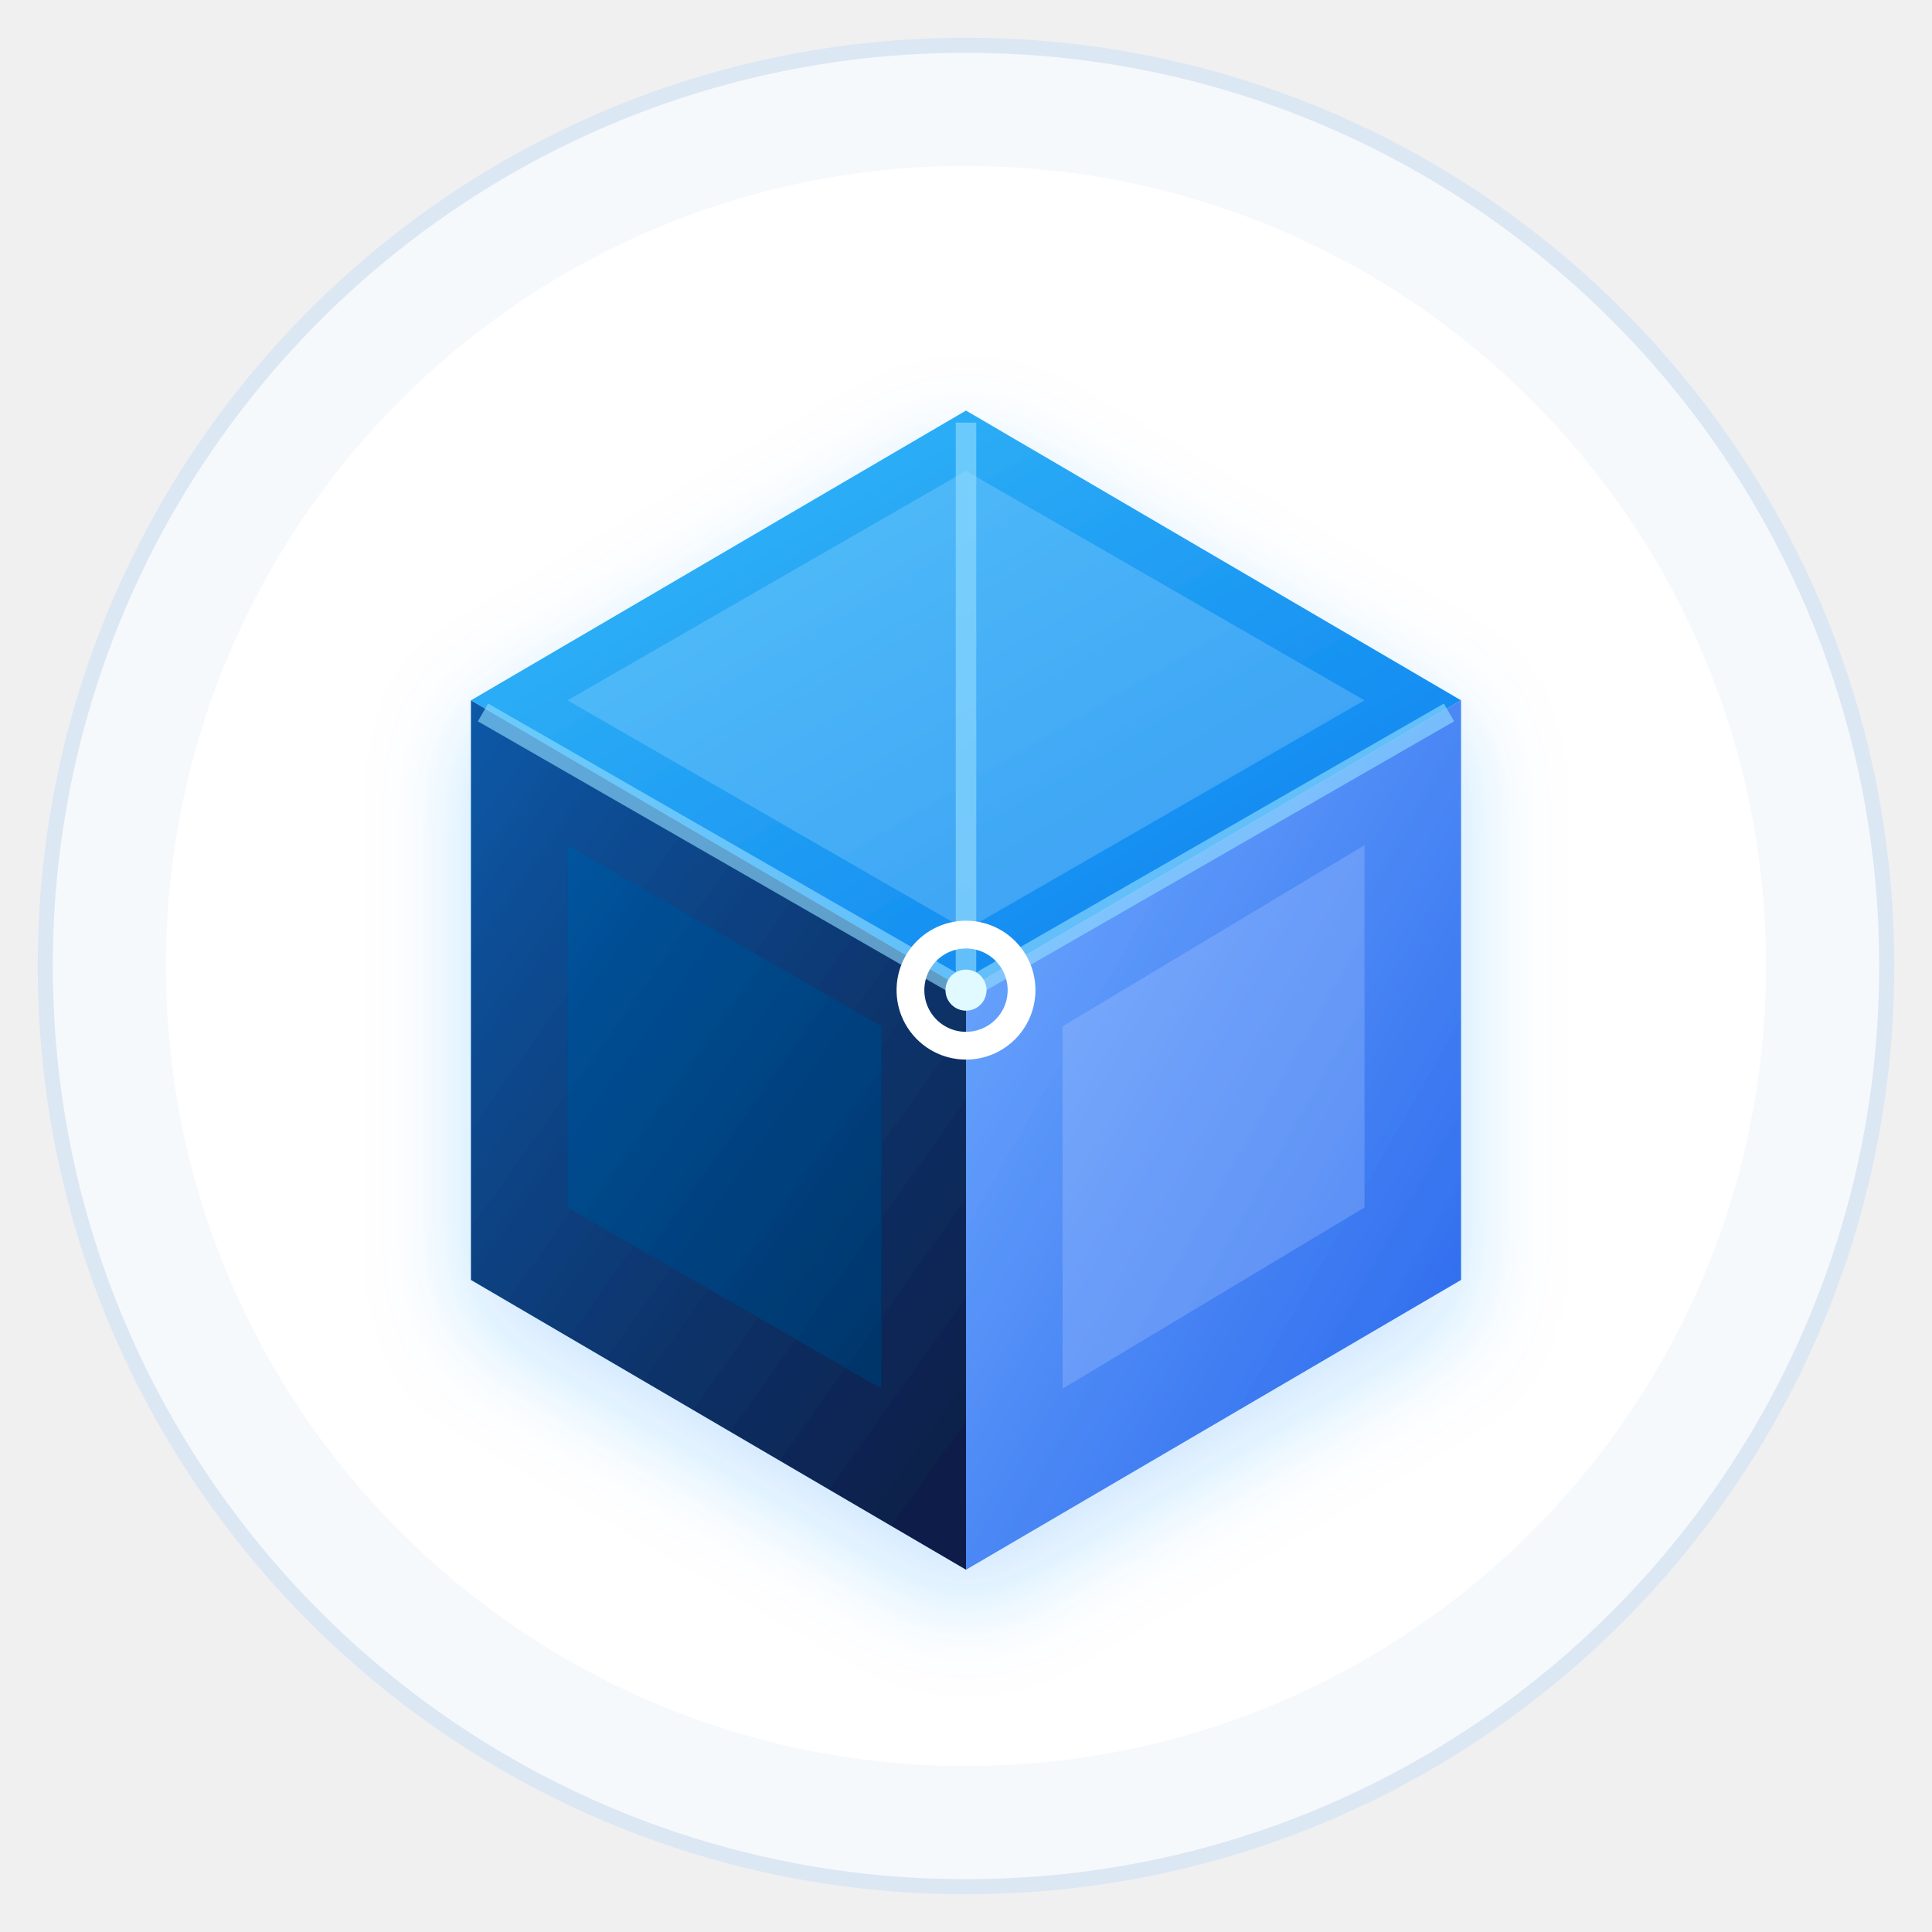
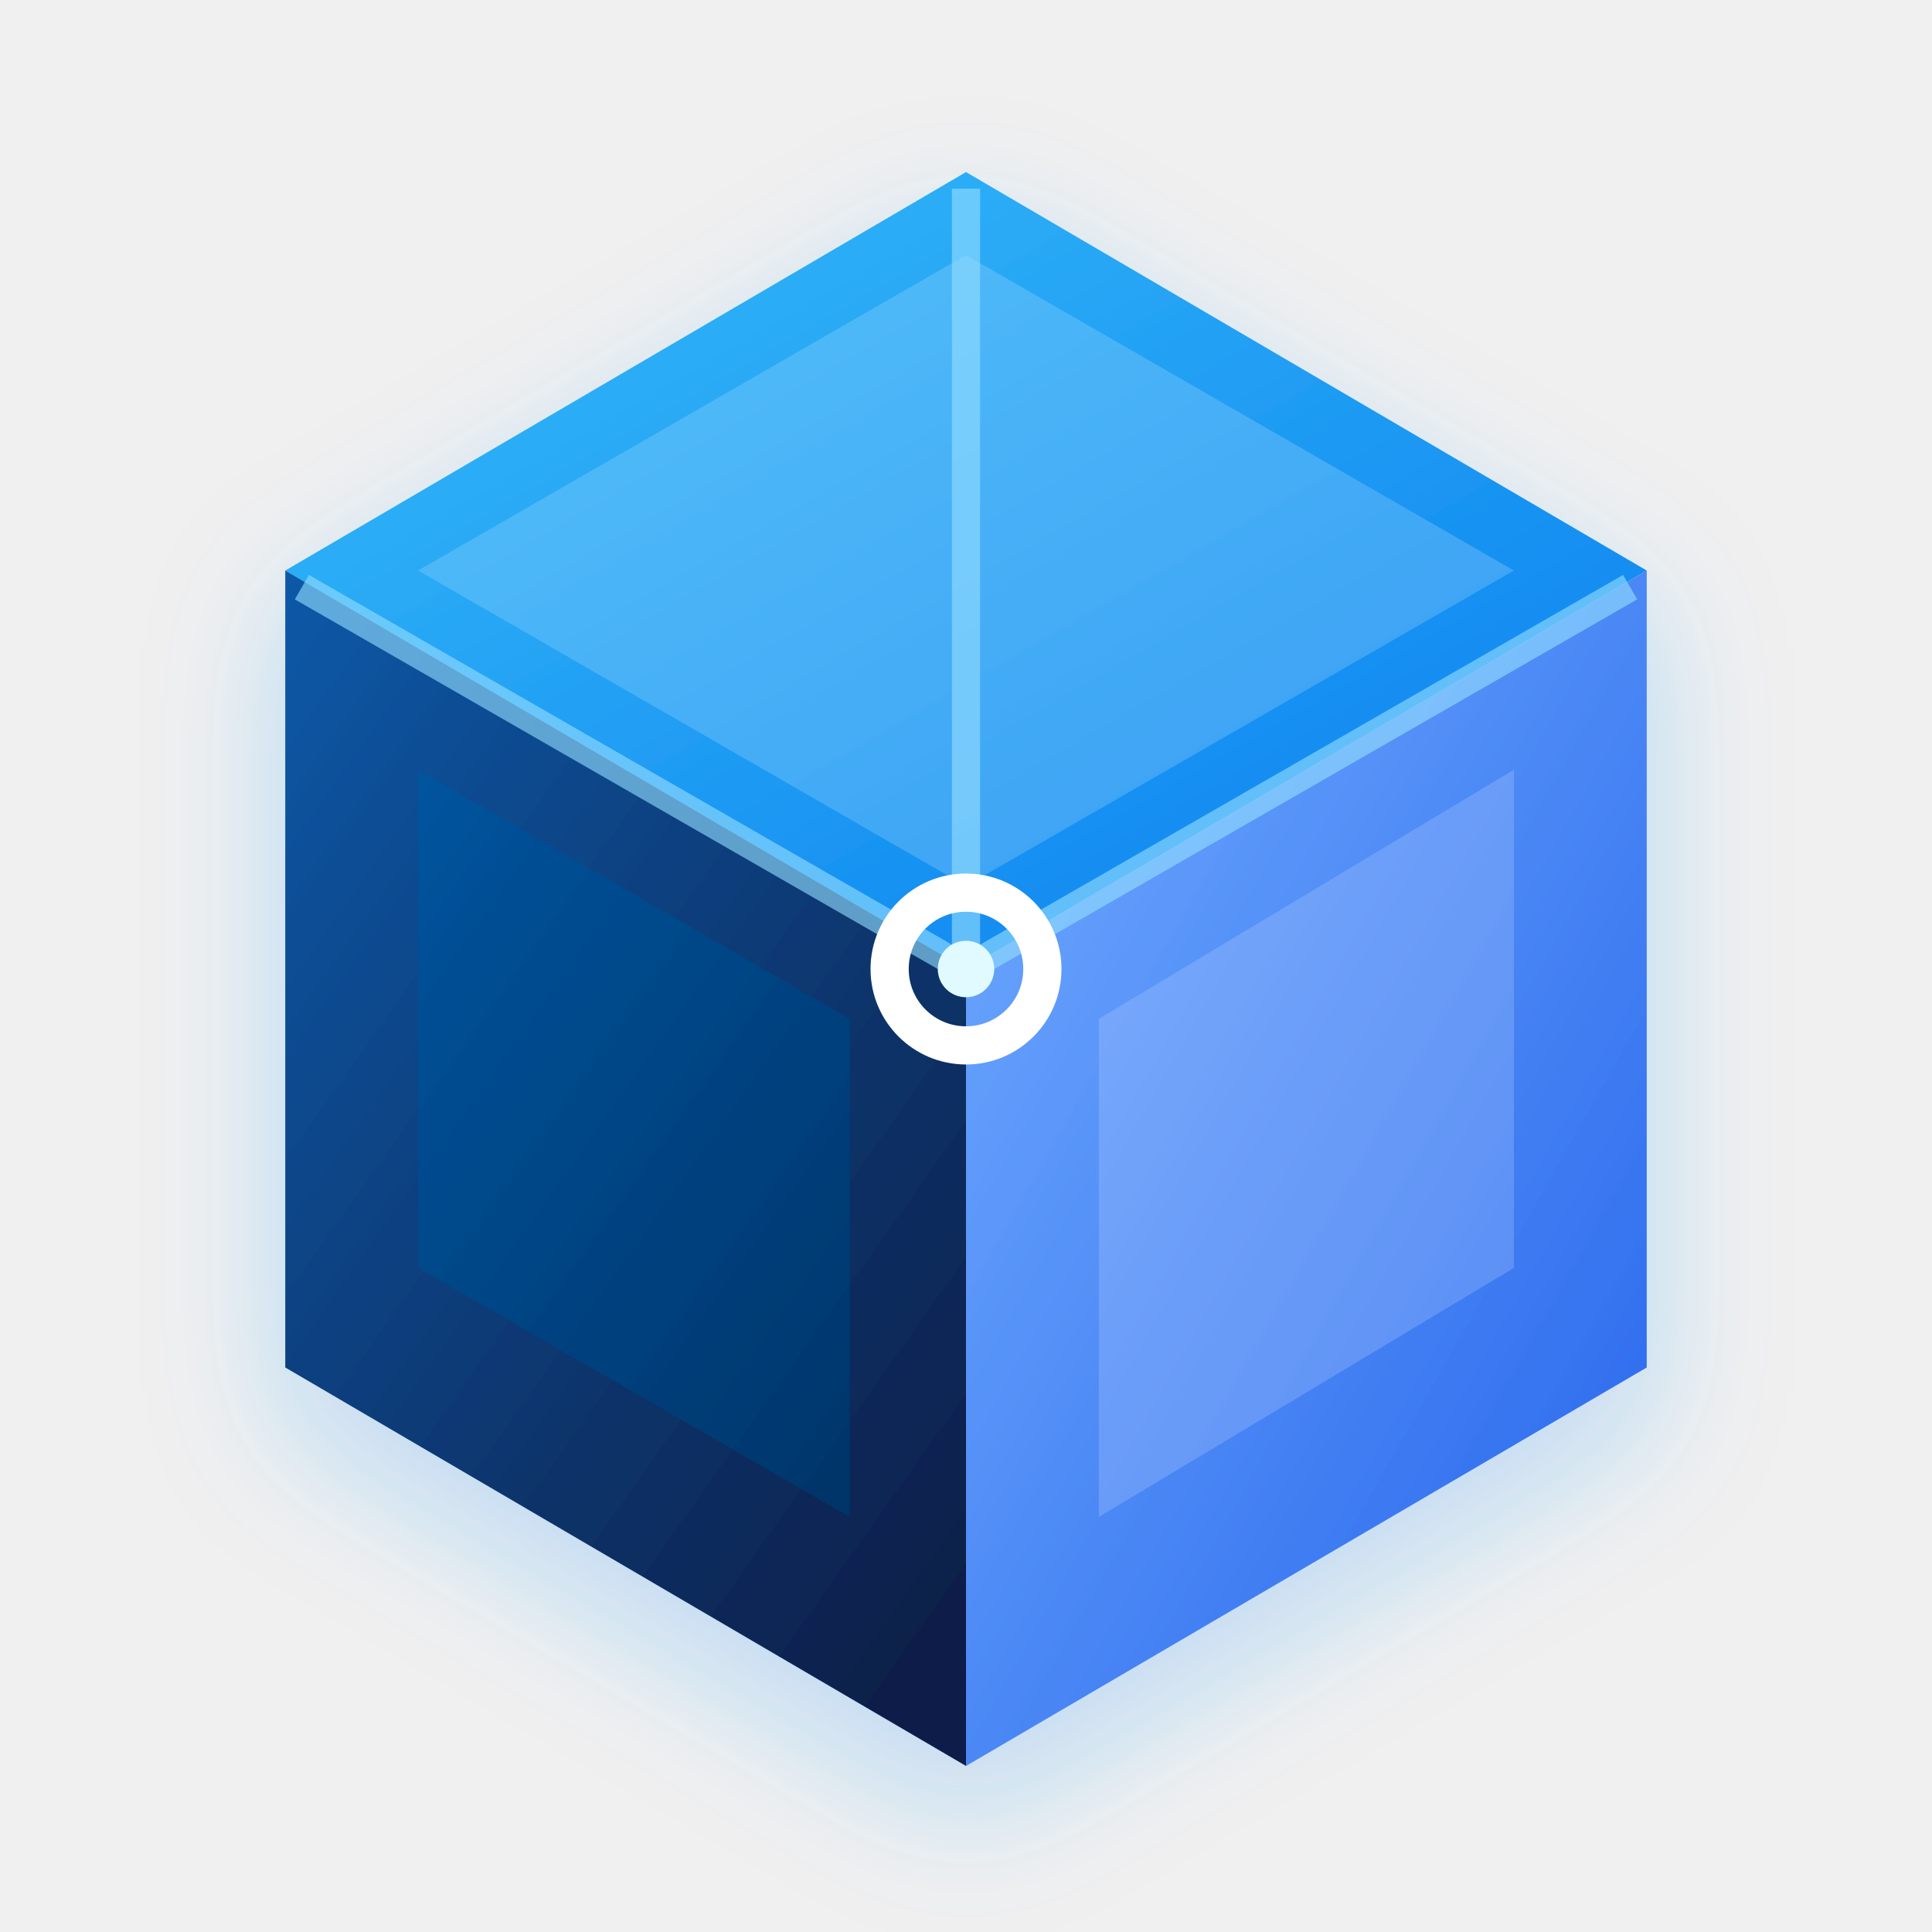
<svg xmlns="http://www.w3.org/2000/svg" width="128" height="128" viewBox="0 0 128 128">
  <defs>
    <linearGradient id="top" x1="0" y1="0" x2="1" y2="1">
      <stop stop-color="#38bdf8" />
      <stop offset="1" stop-color="#087def" />
    </linearGradient>
    <linearGradient id="left" x1="0" y1="0" x2="0.8" y2="1">
      <stop stop-color="#0759a8" />
      <stop offset="1" stop-color="#071f49" />
    </linearGradient>
    <linearGradient id="right" x1="0" y1="0" x2="1" y2="1">
      <stop stop-color="#72adff" />
      <stop offset="1" stop-color="#2563eb" />
    </linearGradient>
    <filter id="glow" x="-40%" y="-40%" width="180%" height="180%">
      <feDropShadow dx="0" dy="3" stdDeviation="4" flood-color="#279aff" flood-opacity=".25" />
    </filter>
  </defs>
-   <circle cx="64" cy="64" r="61" fill="#f6f9fc" stroke="#dce7f4" />
-   <circle cx="64" cy="64" r="53" fill="#fff" />
-   <g transform="translate(24 24) scale(.8)" filter="url(#glow)">
+   <g transform="translate(9 7) scale(1.1)" filter="url(#glow)">
    <path d="M50 4 91 28 50 52 9 28Z" fill="url(#top)" />
    <path d="M9 28 50 52 50 100 9 76Z" fill="url(#left)" />
    <path d="M50 52 91 28 91 76 50 100Z" fill="url(#right)" />
    <path d="M17 28 50 9 83 28 50 47Z" fill="#b7e4ff" opacity=".25" />
    <path d="M17 40 43 55 43 85 17 70Z" fill="#0075c9" opacity=".18" />
    <path d="M58 55 83 40 83 70 58 85Z" fill="#b4ceff" opacity=".28" />
    <path d="M50 5V52M10 29 50 52 90 29" fill="none" stroke="#93ddff" stroke-width="1.7" opacity=".62" />
    <circle cx="50" cy="52" r="4.6" fill="none" stroke="#fff" stroke-width="2.3" />
    <circle cx="50" cy="52" r="1.7" fill="#e0faff" />
  </g>
</svg>
